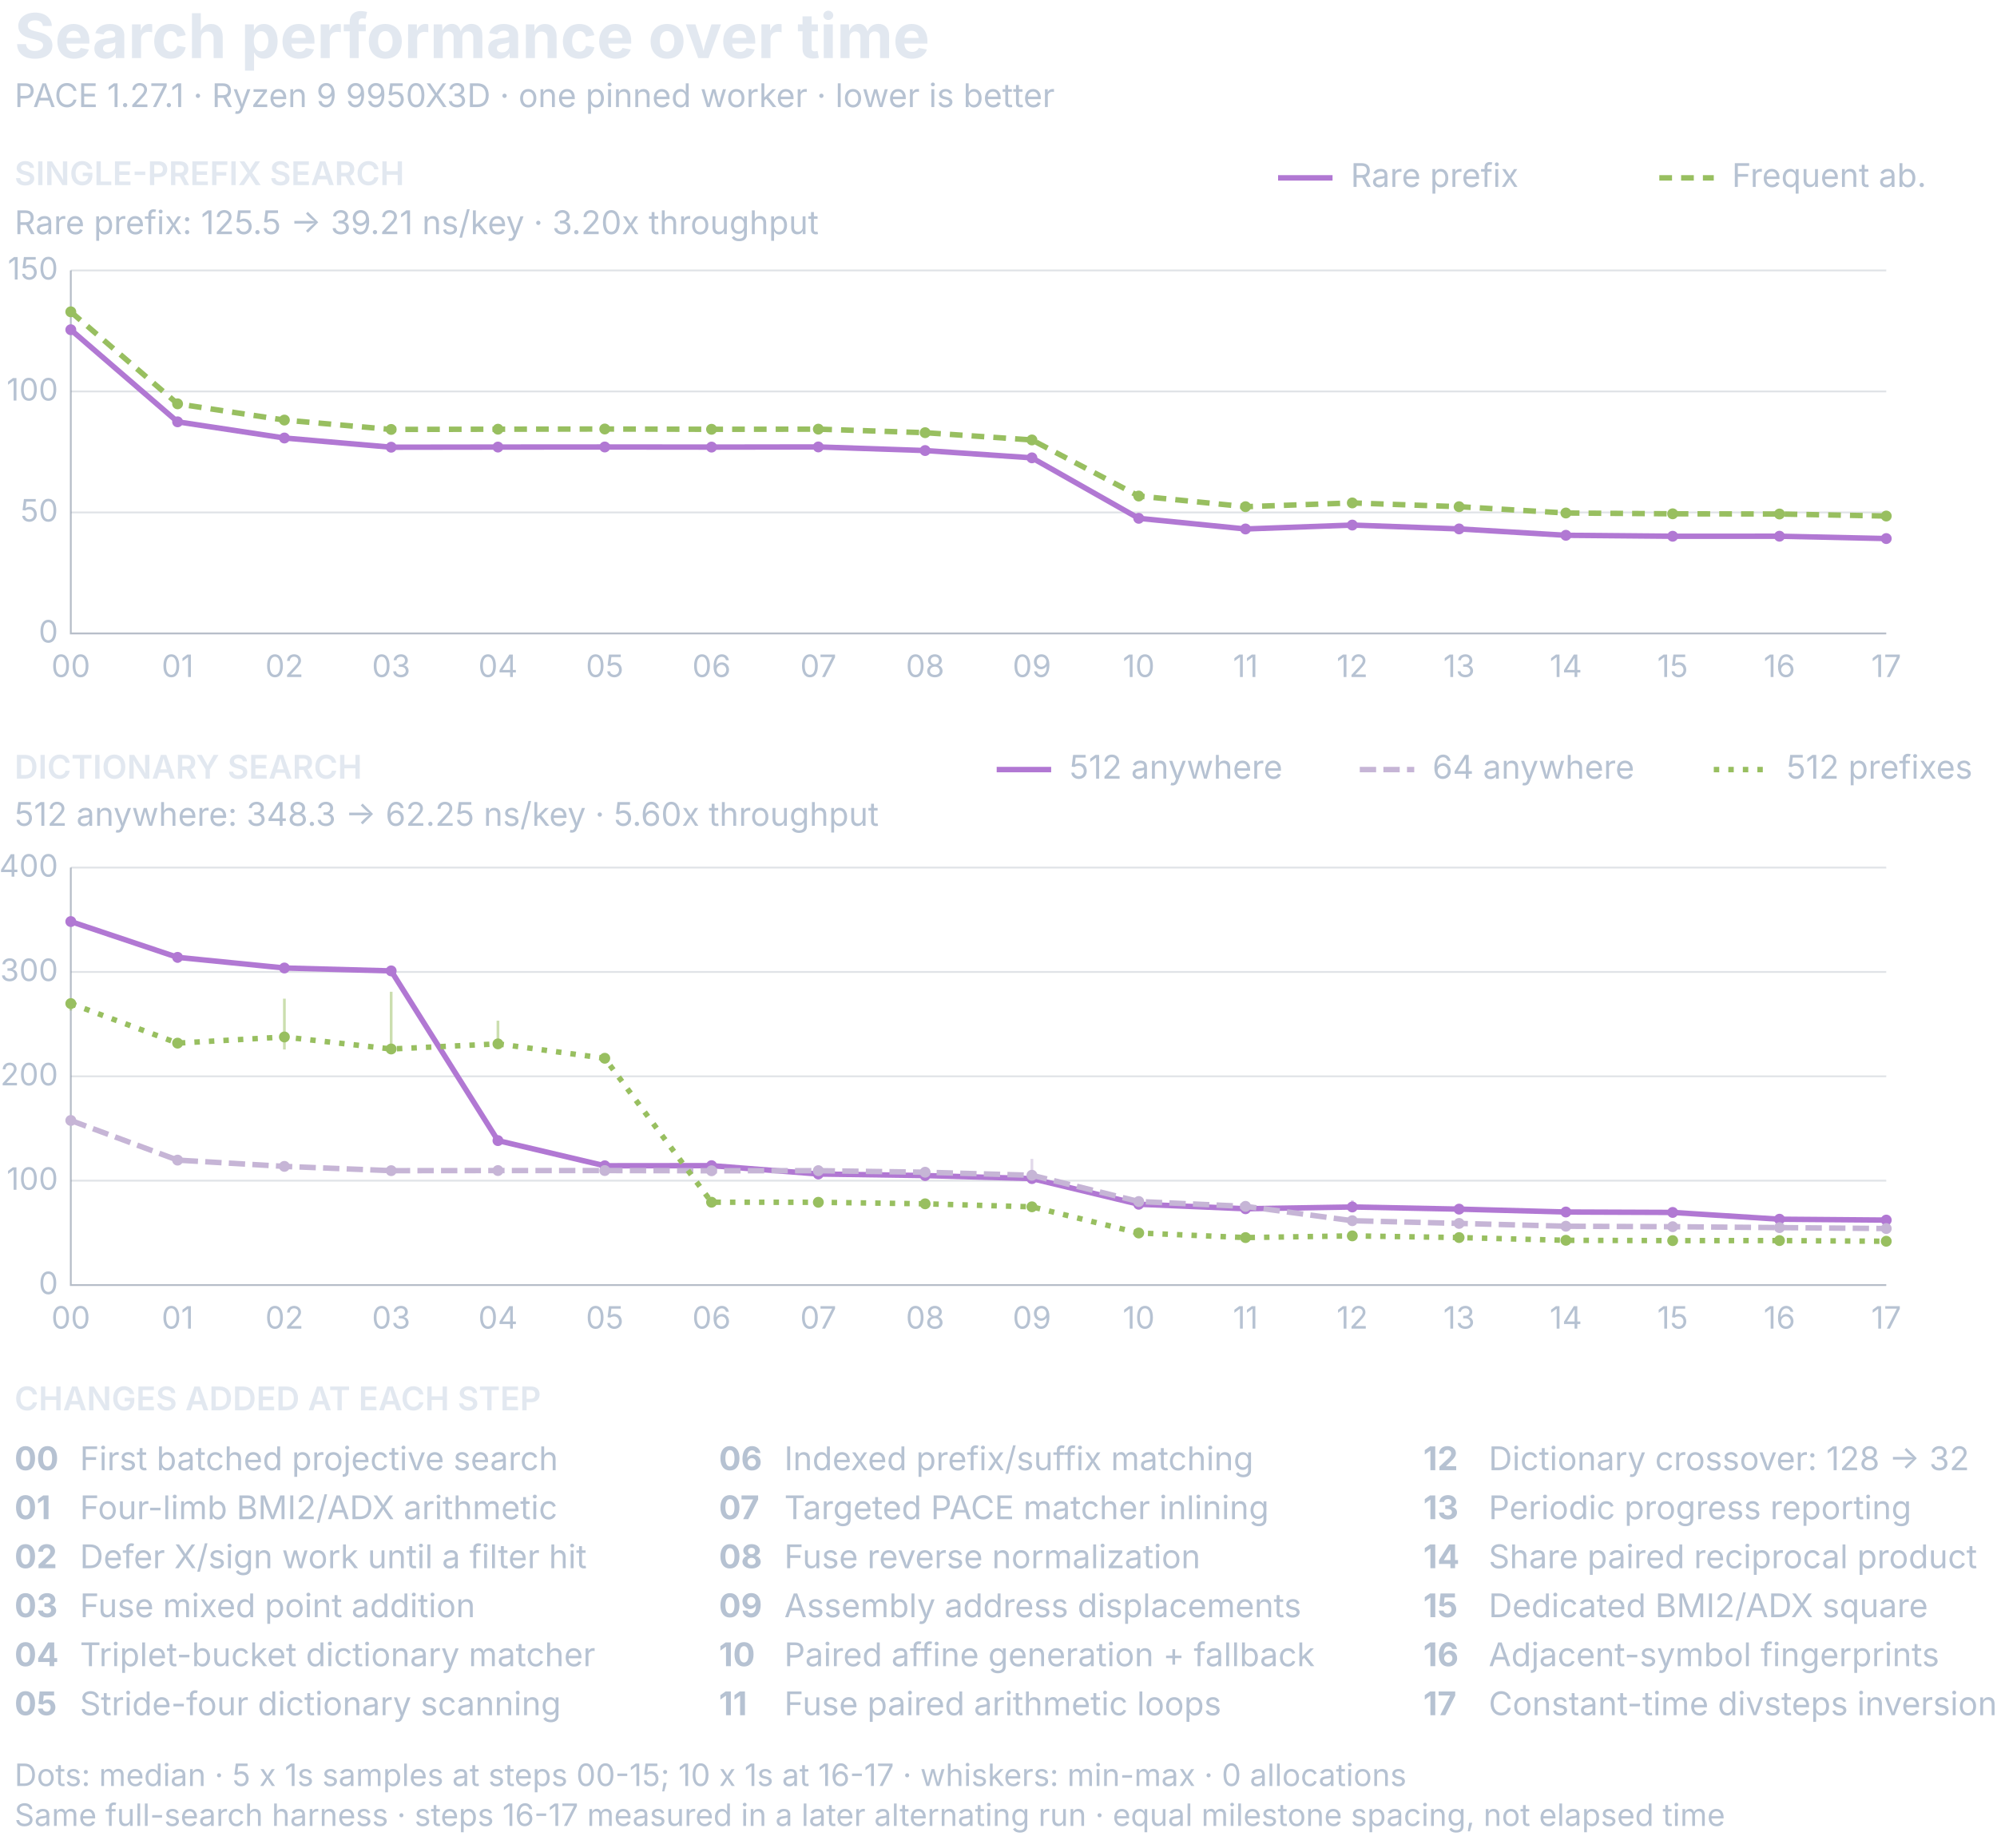
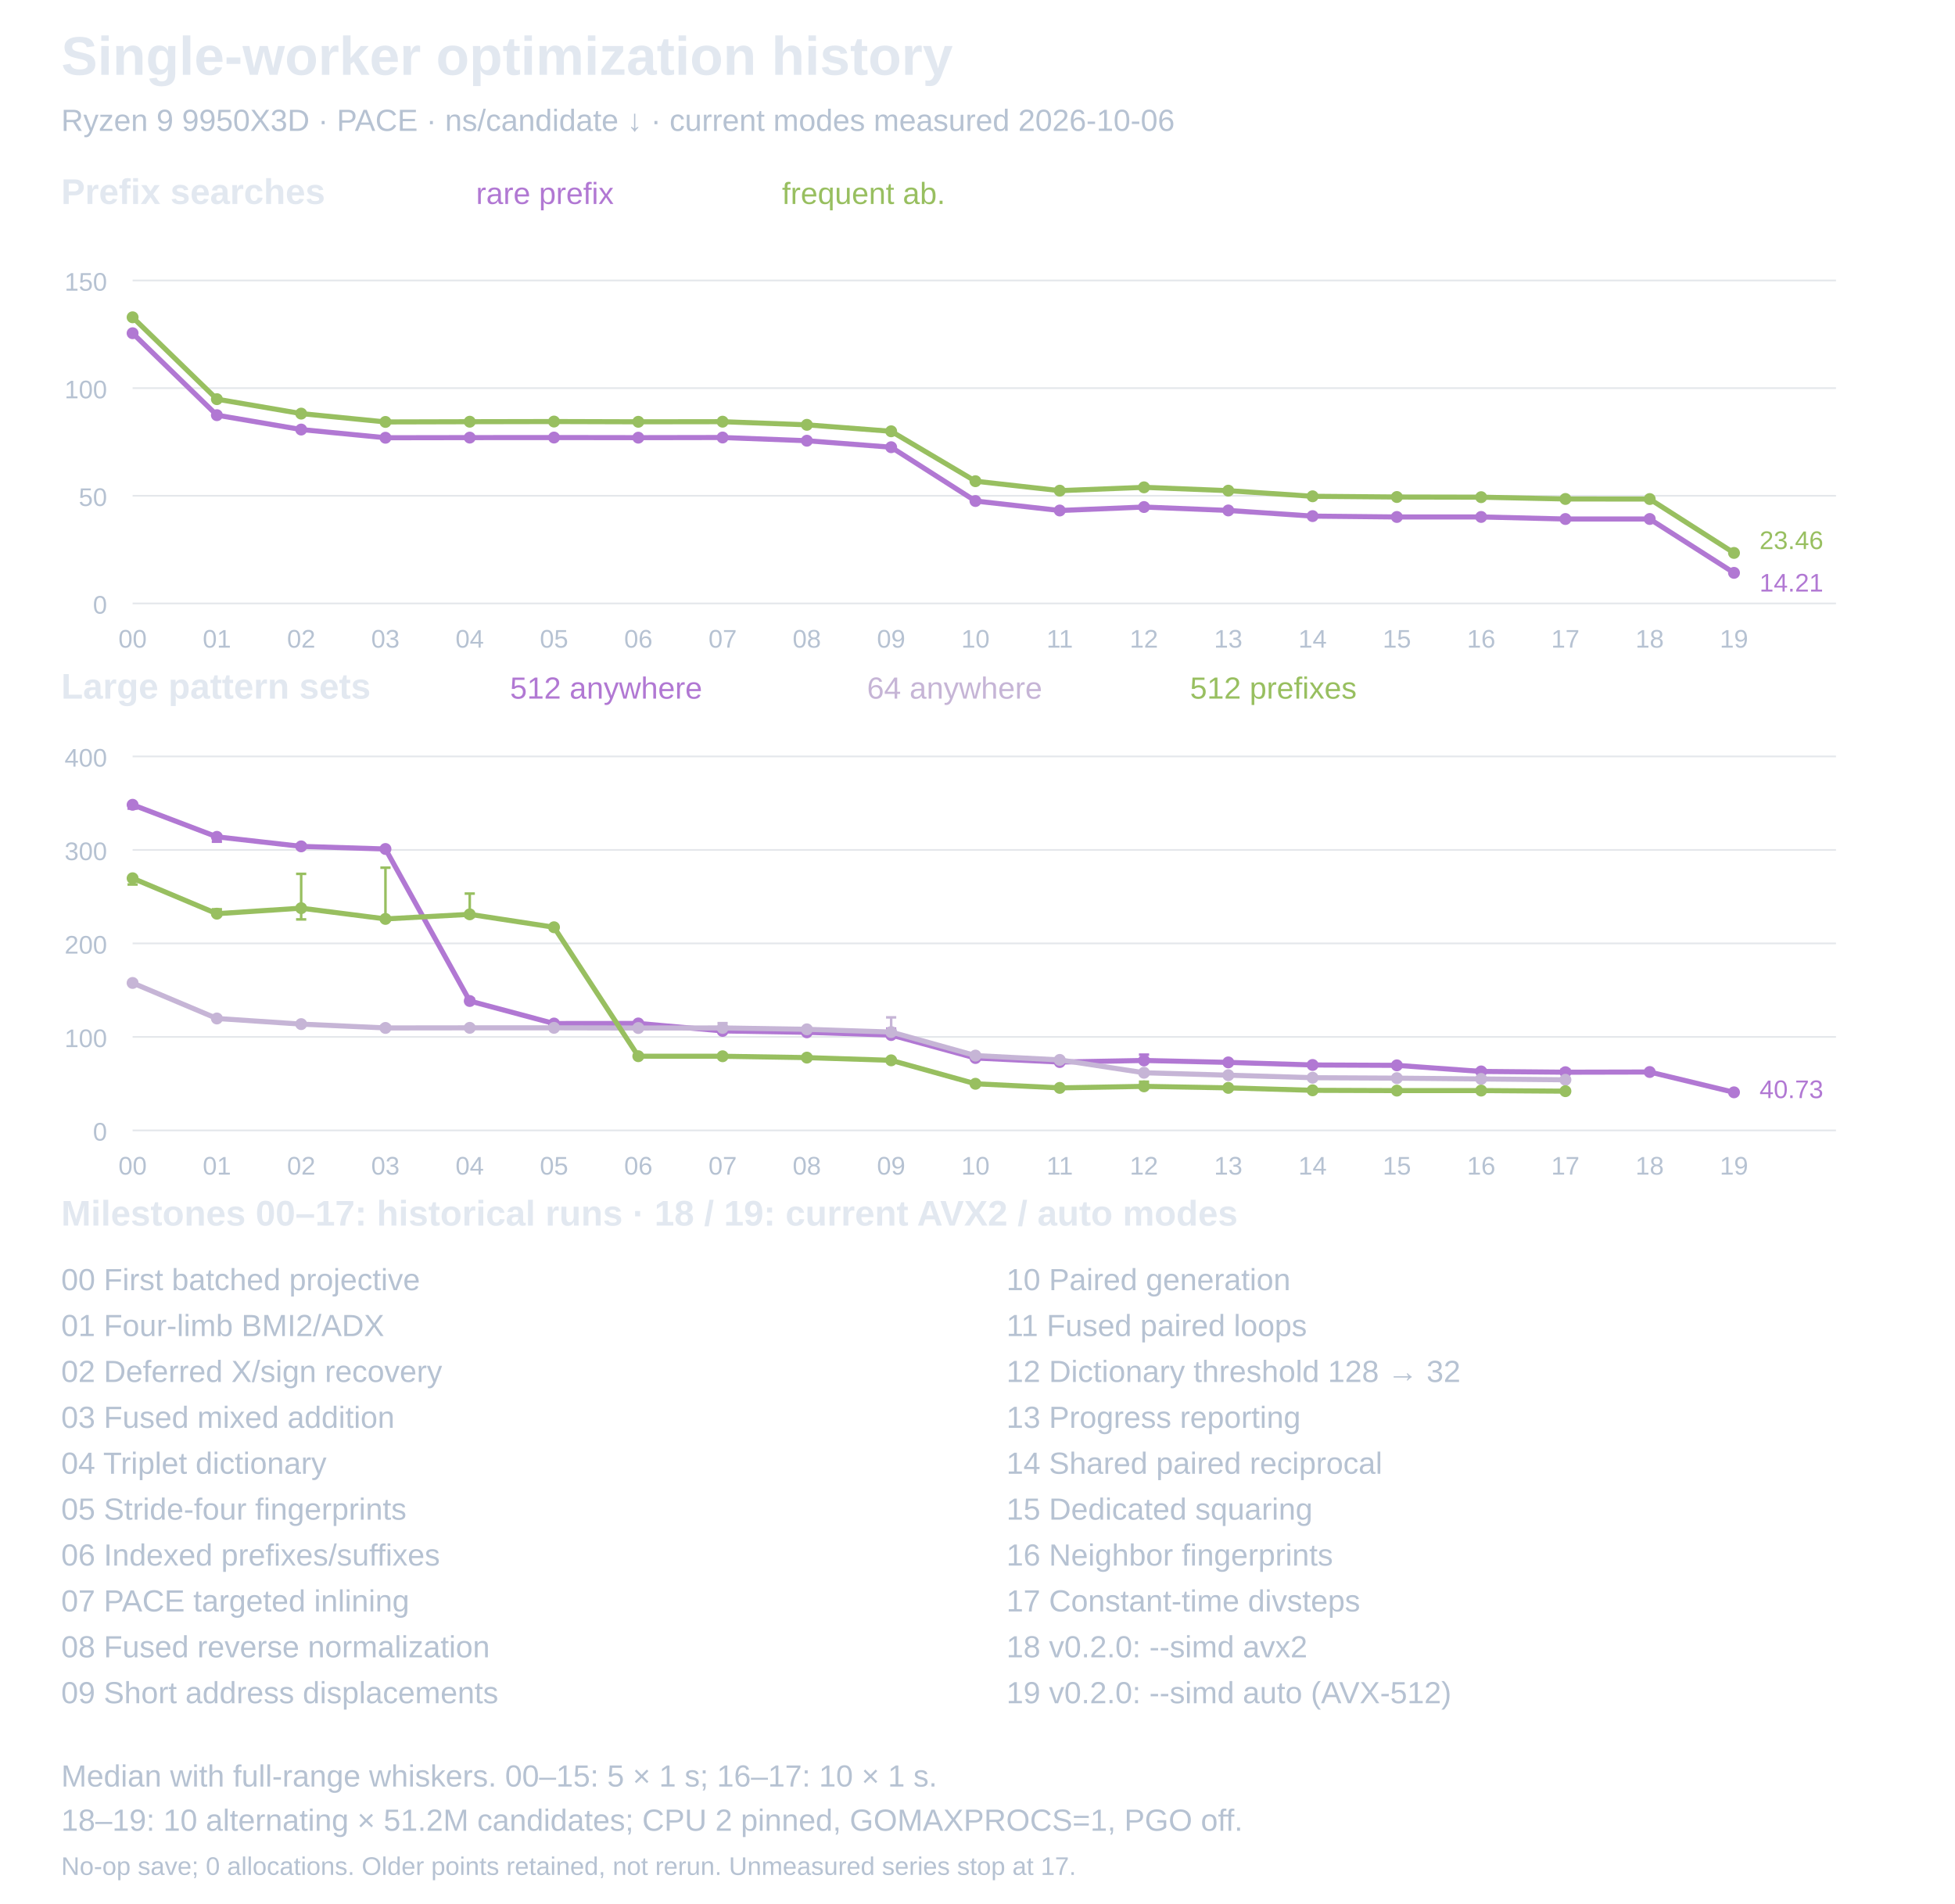
- <svg xmlns="http://www.w3.org/2000/svg" viewBox="36 6 1100 1018">
-   <style>:root{color-scheme:dark}text{fill:#b6c2d2;font-family:-apple-system,BlinkMacSystemFont,"Segoe UI",sans-serif;font-size:18px}polyline{fill:none;stroke-width:3;stroke-linejoin:round}circle{stroke:none}.title{fill:#e2e8f0;font-size:34px;font-weight:650}.section{fill:#e2e8f0;font-weight:600}.section,.summary{font-size:18px}.axis,.grid{fill:none;stroke:#8592a3;stroke-width:1}.grid{stroke-opacity:.25}.axis{stroke-opacity:.6}.ticks text{font-size:17px;font-variant-numeric:tabular-nums}.series{fill:currentColor;stroke:currentColor}.range{fill:none;stroke-width:1.5;stroke-opacity:.5}.dictionary512,.rare{color:#b178d3}.frequent,.prefix512{color:#98bf60}.frequent polyline{stroke-dasharray:7 5}.dictionary64{color:#c6b5d6}.dictionary64 polyline{stroke-dasharray:9 4}.prefix512 polyline{stroke-dasharray:3 5}.step{font-weight:650;font-variant-numeric:tabular-nums}.footer{font-size:17px}</style>
-   <text x="44" y="38" class="title">Search performance over time</text>
-   <text x="44" y="65">PACE 1.27.1 · Ryzen 9 9950X3D · one pinned worker · lower is better</text>
-   <text x="44" y="108" class="section">SINGLE-PREFIX SEARCH</text>
-   <text x="44" y="135" class="summary">Rare prefix: 125.5 → 39.21 ns/key · 3.20x throughput</text>
-   <path stroke-width="3" d="M740 104h30" class="series rare" />
-   <text x="780" y="109">Rare prefix</text>
-   <path stroke-dasharray="7 5" stroke-width="3" d="M950 104h30" class="series frequent" />
-   <text x="990" y="109">Frequent ab.</text>
-   <path d="M75 155h1000M75 221.67h1000M75 288.33h1000" class="grid" />
-   <path d="M75 155v200h1000" class="axis" />
-   <g class="ticks" text-anchor="end">
-     <text x="68" y="160">150</text>
-     <text x="68" y="226.67">100</text>
-     <text x="68" y="293.33">50</text>
-     <text x="68" y="360">0</text>
-   </g>
-   <g class="ticks" text-anchor="middle">
-     <text x="75" y="379">00</text>
-     <text x="133.82" y="379">01</text>
-     <text x="192.65" y="379">02</text>
-     <text x="251.47" y="379">03</text>
-     <text x="310.29" y="379">04</text>
-     <text x="369.12" y="379">05</text>
-     <text x="427.94" y="379">06</text>
-     <text x="486.76" y="379">07</text>
-     <text x="545.59" y="379">08</text>
-     <text x="604.41" y="379">09</text>
-     <text x="663.24" y="379">10</text>
-     <text x="722.06" y="379">11</text>
-     <text x="780.88" y="379">12</text>
-     <text x="839.71" y="379">13</text>
-     <text x="898.53" y="379">14</text>
-     <text x="957.35" y="379">15</text>
-     <text x="1016.18" y="379">16</text>
-     <text x="1075" y="379">17</text>
-   </g>
-   <g id="rare" class="series rare">
-     <path d="M75 187.53v.27m58.82 50.55v.08m58.83 8.68v.25m58.82 4.95v.08m58.82-.1v.08m58.83-.13v.07m58.82-.18v.26m58.82-.15v.11m58.83 1.8v.1m58.82 3.82v.21m58.83 33.27v.05m58.82 5.8v.07m58.82-2.2v.04m58.83 2.1v.02m58.82 3.46v.04m58.82-.64v1.19m58.83-.12v.09m58.82 1.22v.06" class="range" />
-     <polyline points="75,187.67 133.82,238.41 192.65,247.32 251.47,252.39 310.29,252.31 369.12,252.27 427.94,252.33 486.76,252.24 545.59,254.23 604.41,258.25 663.24,291.57 722.06,297.44 780.88,295.29 839.71,297.41 898.53,300.92 957.35,301.45 1016.18,301.43 1075,302.72" />
-     <circle cx="75" cy="187.67" r="3" />
-     <circle cx="133.82" cy="238.41" r="3" />
-     <circle cx="192.65" cy="247.32" r="3" />
-     <circle cx="251.47" cy="252.39" r="3" />
-     <circle cx="310.29" cy="252.31" r="3" />
-     <circle cx="369.12" cy="252.27" r="3" />
-     <circle cx="427.94" cy="252.33" r="3" />
-     <circle cx="486.76" cy="252.24" r="3" />
-     <circle cx="545.59" cy="254.23" r="3" />
-     <circle cx="604.41" cy="258.25" r="3" />
-     <circle cx="663.24" cy="291.57" r="3" />
-     <circle cx="722.06" cy="297.44" r="3" />
-     <circle cx="780.88" cy="295.29" r="3" />
-     <circle cx="839.71" cy="297.41" r="3" />
-     <circle cx="898.53" cy="300.92" r="3" />
-     <circle cx="957.35" cy="301.45" r="3" />
-     <circle cx="1016.18" cy="301.43" r="3" />
-     <circle cx="1075" cy="302.72" r="3" />
-   </g>
-   <g id="frequent" class="series frequent">
-     <path d="M75 177.53v.4m58.82 50.44v.16m58.83 8.76v.2m58.82 5v.12m58.82-.25v.15m58.83-.18v.08m58.82-.09v.24m58.82-.28v.23m58.83 1.77v.13m58.82 3.68v.31m58.83 30.81v.1m58.82 5.81v.08m58.82-2.16v.07m58.83 2.01v.05m58.82 3.46v.02m58.82-.64v1.18m58.83-.07v.09m58.82.95v.2" class="range" />
-     <polyline points="75,177.8 133.82,228.49 192.65,237.44 251.47,242.6 310.29,242.47 369.12,242.36 427.94,242.52 486.76,242.44 545.59,244.39 604.41,248.39 663.24,279.29 722.06,285.16 780.88,283.09 839.71,285.16 898.53,288.64 957.35,289.08 1016.18,289.19 1075,290.31" />
-     <circle cx="75" cy="177.8" r="3" />
-     <circle cx="133.82" cy="228.49" r="3" />
-     <circle cx="192.65" cy="237.44" r="3" />
-     <circle cx="251.47" cy="242.6" r="3" />
-     <circle cx="310.29" cy="242.47" r="3" />
-     <circle cx="369.12" cy="242.36" r="3" />
-     <circle cx="427.94" cy="242.52" r="3" />
-     <circle cx="486.76" cy="242.44" r="3" />
-     <circle cx="545.59" cy="244.39" r="3" />
-     <circle cx="604.41" cy="248.39" r="3" />
-     <circle cx="663.24" cy="279.29" r="3" />
-     <circle cx="722.06" cy="285.16" r="3" />
-     <circle cx="780.88" cy="283.09" r="3" />
-     <circle cx="839.71" cy="285.16" r="3" />
-     <circle cx="898.53" cy="288.64" r="3" />
-     <circle cx="957.35" cy="289.08" r="3" />
-     <circle cx="1016.18" cy="289.19" r="3" />
-     <circle cx="1075" cy="290.31" r="3" />
-   </g>
-   <text x="44" y="435" class="section">DICTIONARY SEARCH</text>
-   <text x="44" y="461" class="summary">512 anywhere: 348.3 → 62.25 ns/key · 5.60x throughput</text>
-   <path stroke-width="3" d="M585 430h30" class="series dictionary512" />
-   <text x="625" y="435">512 anywhere</text>
-   <path stroke-dasharray="9 4" stroke-width="3" d="M785 430h30" class="series dictionary64" />
-   <text x="825" y="435">64 anywhere</text>
-   <path stroke-dasharray="3 5" stroke-width="3" d="M980 430h30" class="series prefix512" />
-   <text x="1020" y="435">512 prefixes</text>
-   <path d="M75 484h1000M75 541.5h1000M75 599h1000M75 656.5h1000" class="grid" />
-   <path d="M75 484v230h1000" class="axis" />
-   <g class="ticks" text-anchor="end">
-     <text x="68" y="489">400</text>
-     <text x="68" y="546.5">300</text>
-     <text x="68" y="604">200</text>
-     <text x="68" y="661.5">100</text>
-     <text x="68" y="719">0</text>
-   </g>
-   <g class="ticks" text-anchor="middle">
-     <text x="75" y="738">00</text>
-     <text x="133.82" y="738">01</text>
-     <text x="192.65" y="738">02</text>
-     <text x="251.47" y="738">03</text>
-     <text x="310.29" y="738">04</text>
-     <text x="369.12" y="738">05</text>
-     <text x="427.94" y="738">06</text>
-     <text x="486.76" y="738">07</text>
-     <text x="545.59" y="738">08</text>
-     <text x="604.41" y="738">09</text>
-     <text x="663.24" y="738">10</text>
-     <text x="722.06" y="738">11</text>
-     <text x="780.88" y="738">12</text>
-     <text x="839.71" y="738">13</text>
-     <text x="898.53" y="738">14</text>
-     <text x="957.35" y="738">15</text>
-     <text x="1016.18" y="738">16</text>
-     <text x="1075" y="738">17</text>
-   </g>
-   <g id="dictionary512" class="series dictionary512">
-     <path d="M75 513.27v2.82m58.82 16.9v3.45m58.83 1.67v1.44m58.82 1.09v.63m58.82 91.65v1.67m58.83 12.48v1.21m58.82-1.04v.98m58.82 3.85v.81m58.83-.17v.97m58.82-2.3v4.09m58.83 12.96v1.07m58.82 1.58v.9m58.82-4.57v3.65m58.83.46v.68m58.82.65v.96m58.82-.34v.69m58.83 2.46v1.15m58.82-1.12v1.65" class="range" />
-     <polyline points="75,513.73 133.82,533.45 192.65,539.32 251.47,540.92 310.29,634.42 369.12,648.28 427.94,648.22 486.76,652.82 545.59,653.68 604.41,655.35 663.24,669.48 722.06,671.97 780.88,670.99 839.71,672.17 898.53,673.76 957.35,673.99 1016.18,677.73 1075,678.21" />
-     <circle cx="75" cy="513.73" r="3" />
-     <circle cx="133.82" cy="533.45" r="3" />
-     <circle cx="192.65" cy="539.32" r="3" />
-     <circle cx="251.47" cy="540.92" r="3" />
-     <circle cx="310.29" cy="634.42" r="3" />
-     <circle cx="369.12" cy="648.28" r="3" />
-     <circle cx="427.94" cy="648.22" r="3" />
-     <circle cx="486.76" cy="652.82" r="3" />
-     <circle cx="545.59" cy="653.68" r="3" />
-     <circle cx="604.41" cy="655.35" r="3" />
-     <circle cx="663.24" cy="669.48" r="3" />
-     <circle cx="722.06" cy="671.97" r="3" />
-     <circle cx="780.88" cy="670.99" r="3" />
-     <circle cx="839.71" cy="672.17" r="3" />
-     <circle cx="898.53" cy="673.76" r="3" />
-     <circle cx="957.35" cy="673.99" r="3" />
-     <circle cx="1016.18" cy="677.73" r="3" />
-     <circle cx="1075" cy="678.21" r="3" />
-   </g>
-   <g id="dictionary64" class="series dictionary64">
-     <path d="M75 622.06v1.44m58.82 20.64v1.15m58.83 2.59v.86m58.82.75v1.55m58.82-1.15v1.15m58.83-1.21v1.15m58.82-1.15v1.21m58.82-2.99v2.93m58.83-.17v1.03m58.82-7.36v9.15m58.83 13.67v.84m58.82 1.56v.99m58.82 7.26v.62m58.83.82v.67m58.82.89v.64m58.82-.22v.5m58.83-.26v.76m58.82-.28v.83" class="range" />
-     <polyline points="75,623.32 133.82,645.17 192.65,648.62 251.47,650.98 310.29,650.92 369.12,650.92 427.94,651.04 486.76,650.98 545.59,651.84 604.41,653.51 663.24,667.98 722.06,670.64 780.88,678.55 839.71,680.04 898.53,681.59 957.35,681.86 1016.18,682.35 1075,682.87" />
-     <circle cx="75" cy="623.32" r="3" />
-     <circle cx="133.82" cy="645.17" r="3" />
-     <circle cx="192.65" cy="648.62" r="3" />
-     <circle cx="251.47" cy="650.98" r="3" />
-     <circle cx="310.29" cy="650.92" r="3" />
-     <circle cx="369.12" cy="650.92" r="3" />
-     <circle cx="427.94" cy="651.04" r="3" />
-     <circle cx="486.76" cy="650.98" r="3" />
-     <circle cx="545.59" cy="651.84" r="3" />
-     <circle cx="604.41" cy="653.51" r="3" />
-     <circle cx="663.24" cy="667.98" r="3" />
-     <circle cx="722.06" cy="670.64" r="3" />
-     <circle cx="780.88" cy="678.55" r="3" />
-     <circle cx="839.71" cy="680.04" r="3" />
-     <circle cx="898.53" cy="681.59" r="3" />
-     <circle cx="957.35" cy="681.86" r="3" />
-     <circle cx="1016.18" cy="682.35" r="3" />
-     <circle cx="1075" cy="682.87" r="3" />
-   </g>
-   <g id="prefix512" class="series prefix512">
-     <path d="M75 558.23v4.54m58.82 15.24v3.45m58.83-25.24v28m58.82-31.8v32.44m58.82-16.51v14.38m58.83 5.29v2.36m58.82 77.37v.66m58.82-.74v.75m58.83.21v.62m58.82.99v.72m58.83 13.95v.43m58.82 2.05v.48m58.82-3.82v2.88m58.83.41v.52m58.82 1.11v.4m58.82-.2v.46m58.83-1.06v.96m58.82-.65v1.22" class="range" />
-     <polyline points="75,558.92 133.82,580.72 192.65,577.32 251.47,583.94 310.29,581.12 369.12,589.05 427.94,668.37 486.76,668.4 545.59,669.24 604.41,670.9 663.24,685.32 722.06,687.85 780.88,686.91 839.71,687.84 898.53,689.35 957.35,689.52 1016.18,689.5 1075,689.87" />
-     <circle cx="75" cy="558.92" r="3" />
-     <circle cx="133.82" cy="580.72" r="3" />
-     <circle cx="192.65" cy="577.32" r="3" />
-     <circle cx="251.47" cy="583.94" r="3" />
-     <circle cx="310.29" cy="581.12" r="3" />
-     <circle cx="369.12" cy="589.05" r="3" />
-     <circle cx="427.94" cy="668.37" r="3" />
-     <circle cx="486.76" cy="668.4" r="3" />
-     <circle cx="545.59" cy="669.24" r="3" />
-     <circle cx="604.41" cy="670.9" r="3" />
-     <circle cx="663.24" cy="685.32" r="3" />
-     <circle cx="722.06" cy="687.85" r="3" />
-     <circle cx="780.88" cy="686.91" r="3" />
-     <circle cx="839.71" cy="687.84" r="3" />
-     <circle cx="898.53" cy="689.35" r="3" />
-     <circle cx="957.35" cy="689.52" r="3" />
-     <circle cx="1016.18" cy="689.5" r="3" />
-     <circle cx="1075" cy="689.87" r="3" />
-   </g>
-   <text x="44" y="783" class="section">CHANGES ADDED AT EACH STEP</text>
-   <text x="44" y="816">
-     <tspan class="step">00</tspan>
-     <tspan x="80">First batched projective search</tspan>
-   </text>
-   <text x="44" y="843">
-     <tspan class="step">01</tspan>
-     <tspan x="80">Four-limb BMI2/ADX arithmetic</tspan>
-   </text>
-   <text x="44" y="870">
-     <tspan class="step">02</tspan>
-     <tspan x="80">Defer X/sign work until a filter hit</tspan>
-   </text>
-   <text x="44" y="897">
-     <tspan class="step">03</tspan>
-     <tspan x="80">Fuse mixed point addition</tspan>
-   </text>
-   <text x="44" y="924">
-     <tspan class="step">04</tspan>
-     <tspan x="80">Triplet-bucket dictionary matcher</tspan>
-   </text>
-   <text x="44" y="951">
-     <tspan class="step">05</tspan>
-     <tspan x="80">Stride-four dictionary scanning</tspan>
-   </text>
-   <text x="432" y="816">
-     <tspan class="step">06</tspan>
-     <tspan x="468">Indexed prefix/suffix matching</tspan>
-   </text>
-   <text x="432" y="843">
-     <tspan class="step">07</tspan>
-     <tspan x="468">Targeted PACE matcher inlining</tspan>
-   </text>
-   <text x="432" y="870">
-     <tspan class="step">08</tspan>
-     <tspan x="468">Fuse reverse normalization</tspan>
-   </text>
-   <text x="432" y="897">
-     <tspan class="step">09</tspan>
-     <tspan x="468">Assembly address displacements</tspan>
-   </text>
-   <text x="432" y="924">
-     <tspan class="step">10</tspan>
-     <tspan x="468">Paired affine generation + fallback</tspan>
-   </text>
-   <text x="432" y="951">
-     <tspan class="step">11</tspan>
-     <tspan x="468">Fuse paired arithmetic loops</tspan>
-   </text>
-   <text x="820" y="816">
-     <tspan class="step">12</tspan>
-     <tspan x="856">Dictionary crossover: 128 → 32</tspan>
-   </text>
-   <text x="820" y="843">
-     <tspan class="step">13</tspan>
-     <tspan x="856">Periodic progress reporting</tspan>
-   </text>
-   <text x="820" y="870">
-     <tspan class="step">14</tspan>
-     <tspan x="856">Share paired reciprocal product</tspan>
-   </text>
-   <text x="820" y="897">
-     <tspan class="step">15</tspan>
-     <tspan x="856">Dedicated BMI2/ADX square</tspan>
-   </text>
-   <text x="820" y="924">
-     <tspan class="step">16</tspan>
-     <tspan x="856">Adjacent-symbol fingerprints</tspan>
-   </text>
-   <text x="820" y="951">
-     <tspan class="step">17</tspan>
-     <tspan x="856">Constant-time divsteps inversion</tspan>
-   </text>
-   <text x="44" y="990" class="footer">Dots: median · 5 x 1s samples at steps 00-15; 10 x 1s at 16-17 · whiskers: min-max · 0 allocations</text>
-   <text x="44" y="1012" class="footer">Same full-search harness · steps 16-17 measured in a later alternating run · equal milestone spacing, not elapsed time</text>
+ <svg xmlns="http://www.w3.org/2000/svg" viewBox="0 0 1150 1120" role="img" aria-labelledby="title desc">
+   <style>svg{color-scheme:dark}text{font-family:Segoe UI,Arial,sans-serif;font-size:18px;fill:#b6c2d2}.title{font-size:32px;font-weight:600;fill:#e2e8f0}.heading{font-size:21px;font-weight:600;fill:#e2e8f0}.small{font-size:15px}.grid{stroke:#8592a3;stroke-opacity:0.22}.series{fill:none;stroke-width:3}.range{fill:none;stroke-width:1.5}</style>
+   <text x="36" y="44" class="title">Single-worker optimization history</text>
+   <text x="36" y="77">Ryzen 9 9950X3D · PACE · ns/candidate ↓ · current modes measured 2026-10-06</text>
+   <text x="36" y="120" class="heading">Prefix searches</text>
+   <text x="280" y="120" style="fill:#b178d3">rare prefix</text>
+   <text x="460" y="120" style="fill:#98bf60">frequent ab.</text>
+   <text x="36" y="411" class="heading">Large pattern sets</text>
+   <text x="300" y="411" style="fill:#b178d3">512 anywhere</text>
+   <text x="510" y="411" style="fill:#c6b5d6">64 anywhere</text>
+   <text x="700" y="411" style="fill:#98bf60">512 prefixes</text>
+   <path d="M78,355H1080" class="grid" />
+   <text x="63" y="361" text-anchor="end" class="small">0</text>
+   <path d="M78,291.667H1080" class="grid" />
+   <text x="63" y="297.667" text-anchor="end" class="small">50</text>
+   <path d="M78,228.333H1080" class="grid" />
+   <text x="63" y="234.333" text-anchor="end" class="small">100</text>
+   <path d="M78,165H1080" class="grid" />
+   <text x="63" y="171" text-anchor="end" class="small">150</text>
+   <text x="78.0" y="381" text-anchor="middle" class="small">00</text>
+   <text x="127.6" y="381" text-anchor="middle" class="small">01</text>
+   <text x="177.2" y="381" text-anchor="middle" class="small">02</text>
+   <text x="226.7" y="381" text-anchor="middle" class="small">03</text>
+   <text x="276.3" y="381" text-anchor="middle" class="small">04</text>
+   <text x="325.9" y="381" text-anchor="middle" class="small">05</text>
+   <text x="375.5" y="381" text-anchor="middle" class="small">06</text>
+   <text x="425.1" y="381" text-anchor="middle" class="small">07</text>
+   <text x="474.6" y="381" text-anchor="middle" class="small">08</text>
+   <text x="524.2" y="381" text-anchor="middle" class="small">09</text>
+   <text x="573.8" y="381" text-anchor="middle" class="small">10</text>
+   <text x="623.4" y="381" text-anchor="middle" class="small">11</text>
+   <text x="672.9" y="381" text-anchor="middle" class="small">12</text>
+   <text x="722.5" y="381" text-anchor="middle" class="small">13</text>
+   <text x="772.1" y="381" text-anchor="middle" class="small">14</text>
+   <text x="821.7" y="381" text-anchor="middle" class="small">15</text>
+   <text x="871.3" y="381" text-anchor="middle" class="small">16</text>
+   <text x="920.8" y="381" text-anchor="middle" class="small">17</text>
+   <text x="970.4" y="381" text-anchor="middle" class="small">18</text>
+   <text x="1020.0" y="381" text-anchor="middle" class="small">19</text>
+   <path d="M78,665H1080" class="grid" />
+   <text x="63" y="671" text-anchor="end" class="small">0</text>
+   <path d="M78,610H1080" class="grid" />
+   <text x="63" y="616" text-anchor="end" class="small">100</text>
+   <path d="M78,555H1080" class="grid" />
+   <text x="63" y="561" text-anchor="end" class="small">200</text>
+   <path d="M78,500H1080" class="grid" />
+   <text x="63" y="506" text-anchor="end" class="small">300</text>
+   <path d="M78,445H1080" class="grid" />
+   <text x="63" y="451" text-anchor="end" class="small">400</text>
+   <text x="78.0" y="691" text-anchor="middle" class="small">00</text>
+   <text x="127.6" y="691" text-anchor="middle" class="small">01</text>
+   <text x="177.2" y="691" text-anchor="middle" class="small">02</text>
+   <text x="226.7" y="691" text-anchor="middle" class="small">03</text>
+   <text x="276.3" y="691" text-anchor="middle" class="small">04</text>
+   <text x="325.9" y="691" text-anchor="middle" class="small">05</text>
+   <text x="375.5" y="691" text-anchor="middle" class="small">06</text>
+   <text x="425.1" y="691" text-anchor="middle" class="small">07</text>
+   <text x="474.6" y="691" text-anchor="middle" class="small">08</text>
+   <text x="524.2" y="691" text-anchor="middle" class="small">09</text>
+   <text x="573.8" y="691" text-anchor="middle" class="small">10</text>
+   <text x="623.4" y="691" text-anchor="middle" class="small">11</text>
+   <text x="672.9" y="691" text-anchor="middle" class="small">12</text>
+   <text x="722.5" y="691" text-anchor="middle" class="small">13</text>
+   <text x="772.1" y="691" text-anchor="middle" class="small">14</text>
+   <text x="821.7" y="691" text-anchor="middle" class="small">15</text>
+   <text x="871.3" y="691" text-anchor="middle" class="small">16</text>
+   <text x="920.8" y="691" text-anchor="middle" class="small">17</text>
+   <text x="970.4" y="691" text-anchor="middle" class="small">18</text>
+   <text x="1020.0" y="691" text-anchor="middle" class="small">19</text>
+   <polyline points="78.00,196.03 127.58,244.24 177.16,252.70 226.74,257.52 276.32,257.44 325.89,257.40 375.47,257.47 425.05,257.38 474.63,259.27 524.21,263.09 573.79,294.74 623.37,300.32 672.95,298.28 722.53,300.29 772.11,303.62 821.68,304.13 871.26,304.11 920.84,305.33 970.42,305.32 1020.00,337.00" class="series" stroke="#b178d3" />
+   <path d="M78.00,196.16V195.91m-3,0h6M75,196.16h6M127.58,244.26V244.18m-3,0h6M124.58,244.26h6M177.16,252.74V252.50m-3,0h6M174.16,252.74h6M226.74,257.52V257.44m-3,0h6M223.74,257.52h6M276.32,257.50V257.43m-3,0h6M273.32,257.50h6M325.89,257.44V257.38m-3,0h6M322.89,257.44h6M375.47,257.52V257.28m-3,0h6M372.47,257.52h6M425.05,257.48V257.38m-3,0h6M422.05,257.48h6M474.63,259.29V259.19m-3,0h6M471.63,259.29h6M524.21,263.12V262.91m-3,0h6M521.21,263.12h6M573.79,294.77V294.72m-3,0h6M570.79,294.77h6M623.37,300.34V300.28m-3,0h6M620.37,300.34h6M672.95,298.29V298.25m-3,0h6M669.95,298.29h6M722.53,300.31V300.29m-3,0h6M719.53,300.31h6M772.11,303.64V303.60m-3,0h6M769.11,303.64h6M821.68,304.16V303.03m-3,0h6M818.68,304.16h6M871.26,304.13V304.04m-3,0h6M868.26,304.13h6M920.84,305.35V305.28m-3,0h6M917.84,305.35h6M970.42,305.36V304.05m-3,0h6M967.42,305.36h6M1020.00,337.01V336.99m-3,0h6M1017,337.01h6" class="range" stroke="#b178d3" />
+   <path d="M78.00,196.03h0M127.58,244.24h0M177.16,252.70h0M226.74,257.52h0M276.32,257.44h0M325.89,257.40h0M375.47,257.47h0M425.05,257.38h0M474.63,259.27h0M524.21,263.09h0M573.79,294.74h0M623.37,300.32h0M672.95,298.28h0M722.53,300.29h0M772.11,303.62h0M821.68,304.13h0M871.26,304.11h0M920.84,305.33h0M970.42,305.32h0M1020.00,337.00h0" stroke="#b178d3" stroke-width="7" stroke-linecap="round" />
+   <polyline points="78.00,186.66 127.58,234.82 177.16,243.32 226.74,248.22 276.32,248.09 325.89,247.99 375.47,248.14 425.05,248.07 474.63,249.92 524.21,253.72 573.79,283.08 623.37,288.65 672.95,286.69 722.53,288.65 772.11,291.96 821.68,292.38 871.26,292.48 920.84,293.54 970.42,293.58 1020.00,325.28" class="series" stroke="#98bf60" />
+   <path d="M78.00,186.79V186.41m-3,0h6M75,186.79h6M127.58,234.86V234.70m-3,0h6M124.58,234.86h6M177.16,243.37V243.18m-3,0h6M174.16,243.37h6M226.74,248.23V248.12m-3,0h6M223.74,248.23h6M276.32,248.13V247.99m-3,0h6M273.32,248.13h6M325.89,248.04V247.97m-3,0h6M322.89,248.04h6M375.47,248.18V247.95m-3,0h6M372.47,248.18h6M425.05,248.13V247.92m-3,0h6M422.05,248.13h6M474.63,249.94V249.82m-3,0h6M471.63,249.94h6M524.21,253.73V253.44m-3,0h6M521.21,253.73h6M573.79,283.09V283.00m-3,0h6M570.79,283.09h6M623.37,288.69V288.61m-3,0h6M620.37,288.69h6M672.95,286.70V286.64m-3,0h6M669.95,286.70h6M722.53,288.66V288.61m-3,0h6M719.53,288.66h6M772.11,291.97V291.95m-3,0h6M769.11,291.97h6M821.68,292.48V291.36m-3,0h6M818.68,292.48h6M871.26,292.50V292.41m-3,0h6M868.26,292.50h6M920.84,293.59V293.40m-3,0h6M917.84,293.59h6M970.42,293.60V293.50m-3,0h6M967.42,293.60h6M1020.00,325.31V325.28m-3,0h6M1017,325.31h6" class="range" stroke="#98bf60" />
+   <path d="M78.00,186.66h0M127.58,234.82h0M177.16,243.32h0M226.74,248.22h0M276.32,248.09h0M325.89,247.99h0M375.47,248.14h0M425.05,248.07h0M474.63,249.92h0M524.21,253.72h0M573.79,283.08h0M623.37,288.65h0M672.95,286.69h0M722.53,288.65h0M772.11,291.96h0M821.68,292.38h0M871.26,292.48h0M920.84,293.54h0M970.42,293.58h0M1020.00,325.28h0" stroke="#98bf60" stroke-width="7" stroke-linecap="round" />
+   <polyline points="78.00,473.44 127.58,492.30 177.16,497.91 226.74,499.45 276.32,588.88 325.89,602.13 375.47,602.08 425.05,606.48 474.63,607.30 524.21,608.90 573.79,622.41 623.37,624.80 672.95,623.86 722.53,624.99 772.11,626.51 821.68,626.73 871.26,630.31 920.84,630.76 970.42,630.65 1020.00,642.60" class="series" stroke="#b178d3" />
+   <path d="M78.00,475.69V473.00m-3,0h6M75,475.69h6M127.58,495.16V491.86m-3,0h6M124.58,495.16h6M177.16,498.13V496.75m-3,0h6M174.16,498.13h6M226.74,499.78V499.17m-3,0h6M223.74,499.78h6M276.32,589.04V587.45m-3,0h6M273.32,589.04h6M325.89,602.13V600.98m-3,0h6M322.89,602.13h6M375.47,602.08V601.14m-3,0h6M372.47,602.08h6M425.05,606.53V605.76m-3,0h6M422.05,606.53h6M474.63,607.30V606.37m-3,0h6M471.63,607.30h6M524.21,609.01V605.11m-3,0h6M521.21,609.01h6M573.79,622.44V621.41m-3,0h6M570.79,622.44h6M623.37,624.81V623.95m-3,0h6M620.37,624.81h6M672.95,623.93V620.43m-3,0h6M669.95,623.93h6M722.53,625.01V624.37m-3,0h6M719.53,625.01h6M772.11,626.55V625.64m-3,0h6M769.11,626.55h6M821.68,626.89V626.24m-3,0h6M818.68,626.89h6M871.26,630.35V629.24m-3,0h6M868.26,630.35h6M920.84,630.86V629.27m-3,0h6M917.84,630.86h6M970.42,630.67V630.63m-3,0h6M967.42,630.67h6M1020.00,642.62V642.55m-3,0h6M1017,642.62h6" class="range" stroke="#b178d3" />
+   <path d="M78.00,473.44h0M127.58,492.30h0M177.16,497.91h0M226.74,499.45h0M276.32,588.88h0M325.89,602.13h0M375.47,602.08h0M425.05,606.48h0M474.63,607.30h0M524.21,608.90h0M573.79,622.41h0M623.37,624.80h0M672.95,623.86h0M722.53,624.99h0M772.11,626.51h0M821.68,626.73h0M871.26,630.31h0M920.84,630.76h0M970.42,630.65h0M1020.00,642.60h0" stroke="#b178d3" stroke-width="7" stroke-linecap="round" />
+   <polyline points="78.00,578.26 127.58,599.16 177.16,602.47 226.74,604.72 276.32,604.66 325.89,604.66 375.47,604.77 425.05,604.72 474.63,605.54 524.21,607.14 573.79,620.98 623.37,623.53 672.95,631.09 722.53,632.52 772.11,634.00 821.68,634.26 871.26,634.73 920.84,635.23" class="series" stroke="#c6b5d6" />
+   <path d="M78.00,578.43V577.06m-3,0h6M75,578.43h6M127.58,599.27V598.17m-3,0h6M124.58,599.27h6M177.16,602.58V601.75m-3,0h6M174.16,602.58h6M226.74,604.77V603.29m-3,0h6M223.74,604.77h6M276.32,604.77V603.67m-3,0h6M273.32,604.77h6M325.89,604.72V603.62m-3,0h6M322.89,604.72h6M375.47,604.77V603.62m-3,0h6M372.47,604.77h6M425.05,604.72V601.91m-3,0h6M422.05,604.72h6M474.63,605.54V604.55m-3,0h6M471.63,605.54h6M524.21,607.25V598.50m-3,0h6M521.21,607.25h6M573.79,621.13V620.33m-3,0h6M570.79,621.13h6M623.37,623.57V622.63m-3,0h6M620.37,623.57h6M672.95,631.11V630.51m-3,0h6M669.95,631.11h6M722.53,632.54V631.90m-3,0h6M719.53,632.54h6M772.11,634.00V633.39m-3,0h6M769.11,634.00h6M821.68,634.27V633.79m-3,0h6M818.68,634.27h6M871.26,634.74V634.02m-3,0h6M868.26,634.74h6M920.84,635.27V634.48m-3,0h6M917.84,635.27h6" class="range" stroke="#c6b5d6" />
+   <path d="M78.00,578.26h0M127.58,599.16h0M177.16,602.47h0M226.74,604.72h0M276.32,604.66h0M325.89,604.66h0M375.47,604.77h0M425.05,604.72h0M474.63,605.54h0M524.21,607.14h0M573.79,620.98h0M623.37,623.53h0M672.95,631.09h0M722.53,632.52h0M772.11,634.00h0M821.68,634.26h0M871.26,634.73h0M920.84,635.23h0" stroke="#c6b5d6" stroke-width="7" stroke-linecap="round" />
+   <polyline points="78.00,516.66 127.58,537.51 177.16,534.26 226.74,540.59 276.32,537.89 325.89,545.49 375.47,621.35 425.05,621.38 474.63,622.18 524.21,623.78 573.79,637.57 623.37,639.99 672.95,639.09 722.53,639.98 772.11,641.42 821.68,641.59 871.26,641.57 920.84,641.92" class="series" stroke="#98bf60" />
+   <path d="M78.00,520.35V516.00m-3,0h6M75,520.35h6M127.58,538.23V534.92m-3,0h6M124.58,538.23h6M177.16,540.87V514.08m-3,0h6M174.16,540.87h6M226.74,541.47V510.45m-3,0h6M223.74,541.47h6M276.32,539.43V525.68m-3,0h6M273.32,539.43h6M325.89,546.75V544.50m-3,0h6M322.89,546.75h6M375.47,621.39V620.76m-3,0h6M372.47,621.39h6M425.05,621.40V620.68m-3,0h6M422.05,621.40h6M474.63,622.19V621.61m-3,0h6M471.63,622.19h6M524.21,623.83V623.14m-3,0h6M521.21,623.83h6M573.79,637.58V637.18m-3,0h6M570.79,637.58h6M623.37,640.01V639.55m-3,0h6M620.37,640.01h6M672.95,639.11V636.36m-3,0h6M669.95,639.11h6M722.53,640.00V639.50m-3,0h6M719.53,640.00h6M772.11,641.44V641.06m-3,0h6M769.11,641.44h6M821.68,641.69V641.25m-3,0h6M818.68,641.69h6M871.26,641.59V640.68m-3,0h6M868.26,641.59h6M920.84,642.14V640.97m-3,0h6M917.84,642.14h6" class="range" stroke="#98bf60" />
+   <path d="M78.00,516.66h0M127.58,537.51h0M177.16,534.26h0M226.74,540.59h0M276.32,537.89h0M325.89,545.49h0M375.47,621.35h0M425.05,621.38h0M474.63,622.18h0M524.21,623.78h0M573.79,637.57h0M623.37,639.99h0M672.95,639.09h0M722.53,639.98h0M772.11,641.42h0M821.68,641.59h0M871.26,641.57h0M920.84,641.92h0" stroke="#98bf60" stroke-width="7" stroke-linecap="round" />
+   <text x="1035" y="348" class="small" style="fill:#b178d3">14.21</text>
+   <text x="1035" y="323" class="small" style="fill:#98bf60">23.46</text>
+   <text x="1035" y="646" class="small" style="fill:#b178d3">40.73</text>
+   <text x="36" y="721" class="heading">Milestones 00–17: historical runs · 18 / 19: current AVX2 / auto modes</text>
+   <text x="36" y="759">00  First batched projective</text>
+   <text x="36" y="786">01  Four-limb BMI2/ADX</text>
+   <text x="36" y="813">02  Deferred X/sign recovery</text>
+   <text x="36" y="840">03  Fused mixed addition</text>
+   <text x="36" y="867">04  Triplet dictionary</text>
+   <text x="36" y="894">05  Stride-four fingerprints</text>
+   <text x="36" y="921">06  Indexed prefixes/suffixes</text>
+   <text x="36" y="948">07  PACE targeted inlining</text>
+   <text x="36" y="975">08  Fused reverse normalization</text>
+   <text x="36" y="1002">09  Short address displacements</text>
+   <text x="592" y="759">10  Paired generation</text>
+   <text x="592" y="786">11  Fused paired loops</text>
+   <text x="592" y="813">12  Dictionary threshold 128 → 32</text>
+   <text x="592" y="840">13  Progress reporting</text>
+   <text x="592" y="867">14  Shared paired reciprocal</text>
+   <text x="592" y="894">15  Dedicated squaring</text>
+   <text x="592" y="921">16  Neighbor fingerprints</text>
+   <text x="592" y="948">17  Constant-time divsteps</text>
+   <text x="592" y="975">18  v0.2.0: --simd avx2</text>
+   <text x="592" y="1002">19  v0.2.0: --simd auto (AVX-512)</text>
+   <text x="36" y="1051">Median with full-range whiskers. 00–15: 5 × 1 s; 16–17: 10 × 1 s.</text>
+   <text x="36" y="1077">18–19: 10 alternating × 51.2M candidates; CPU 2 pinned, GOMAXPROCS=1, PGO off.</text>
+   <text x="36" y="1103" class="small">No-op save; 0 allocations. Older points retained, not rerun. Unmeasured series stop at 17.</text>
</svg>
